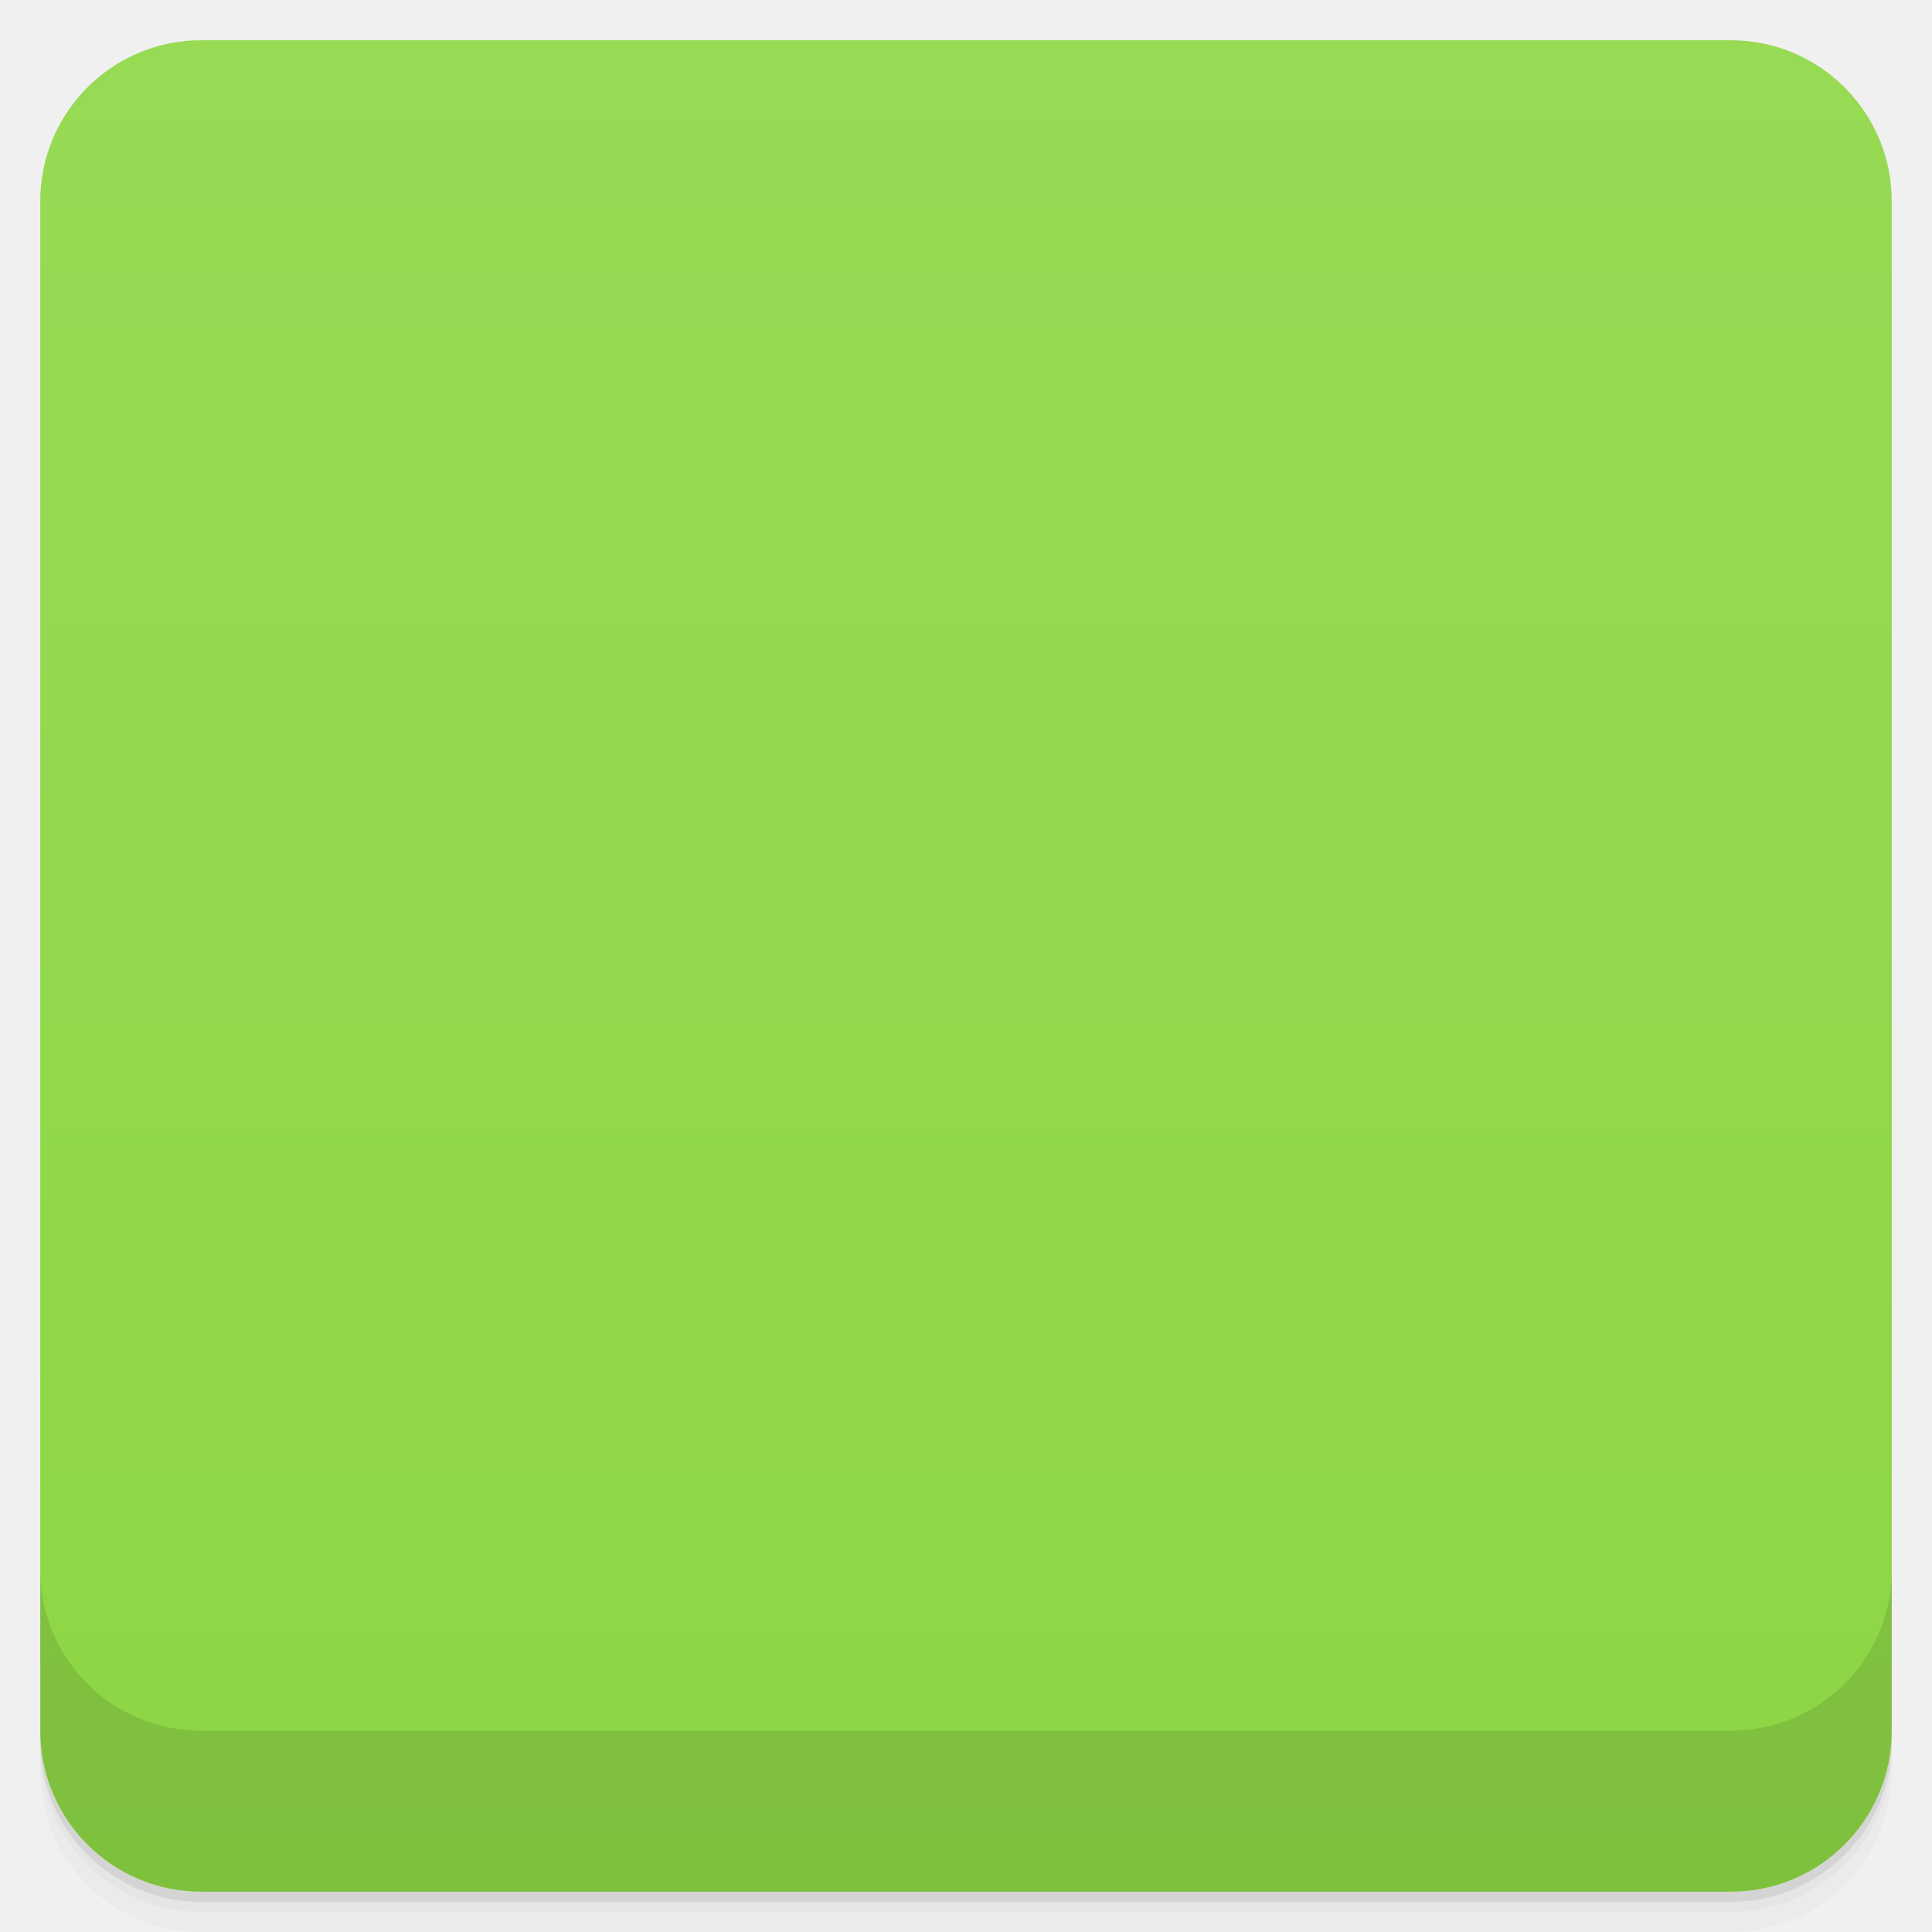
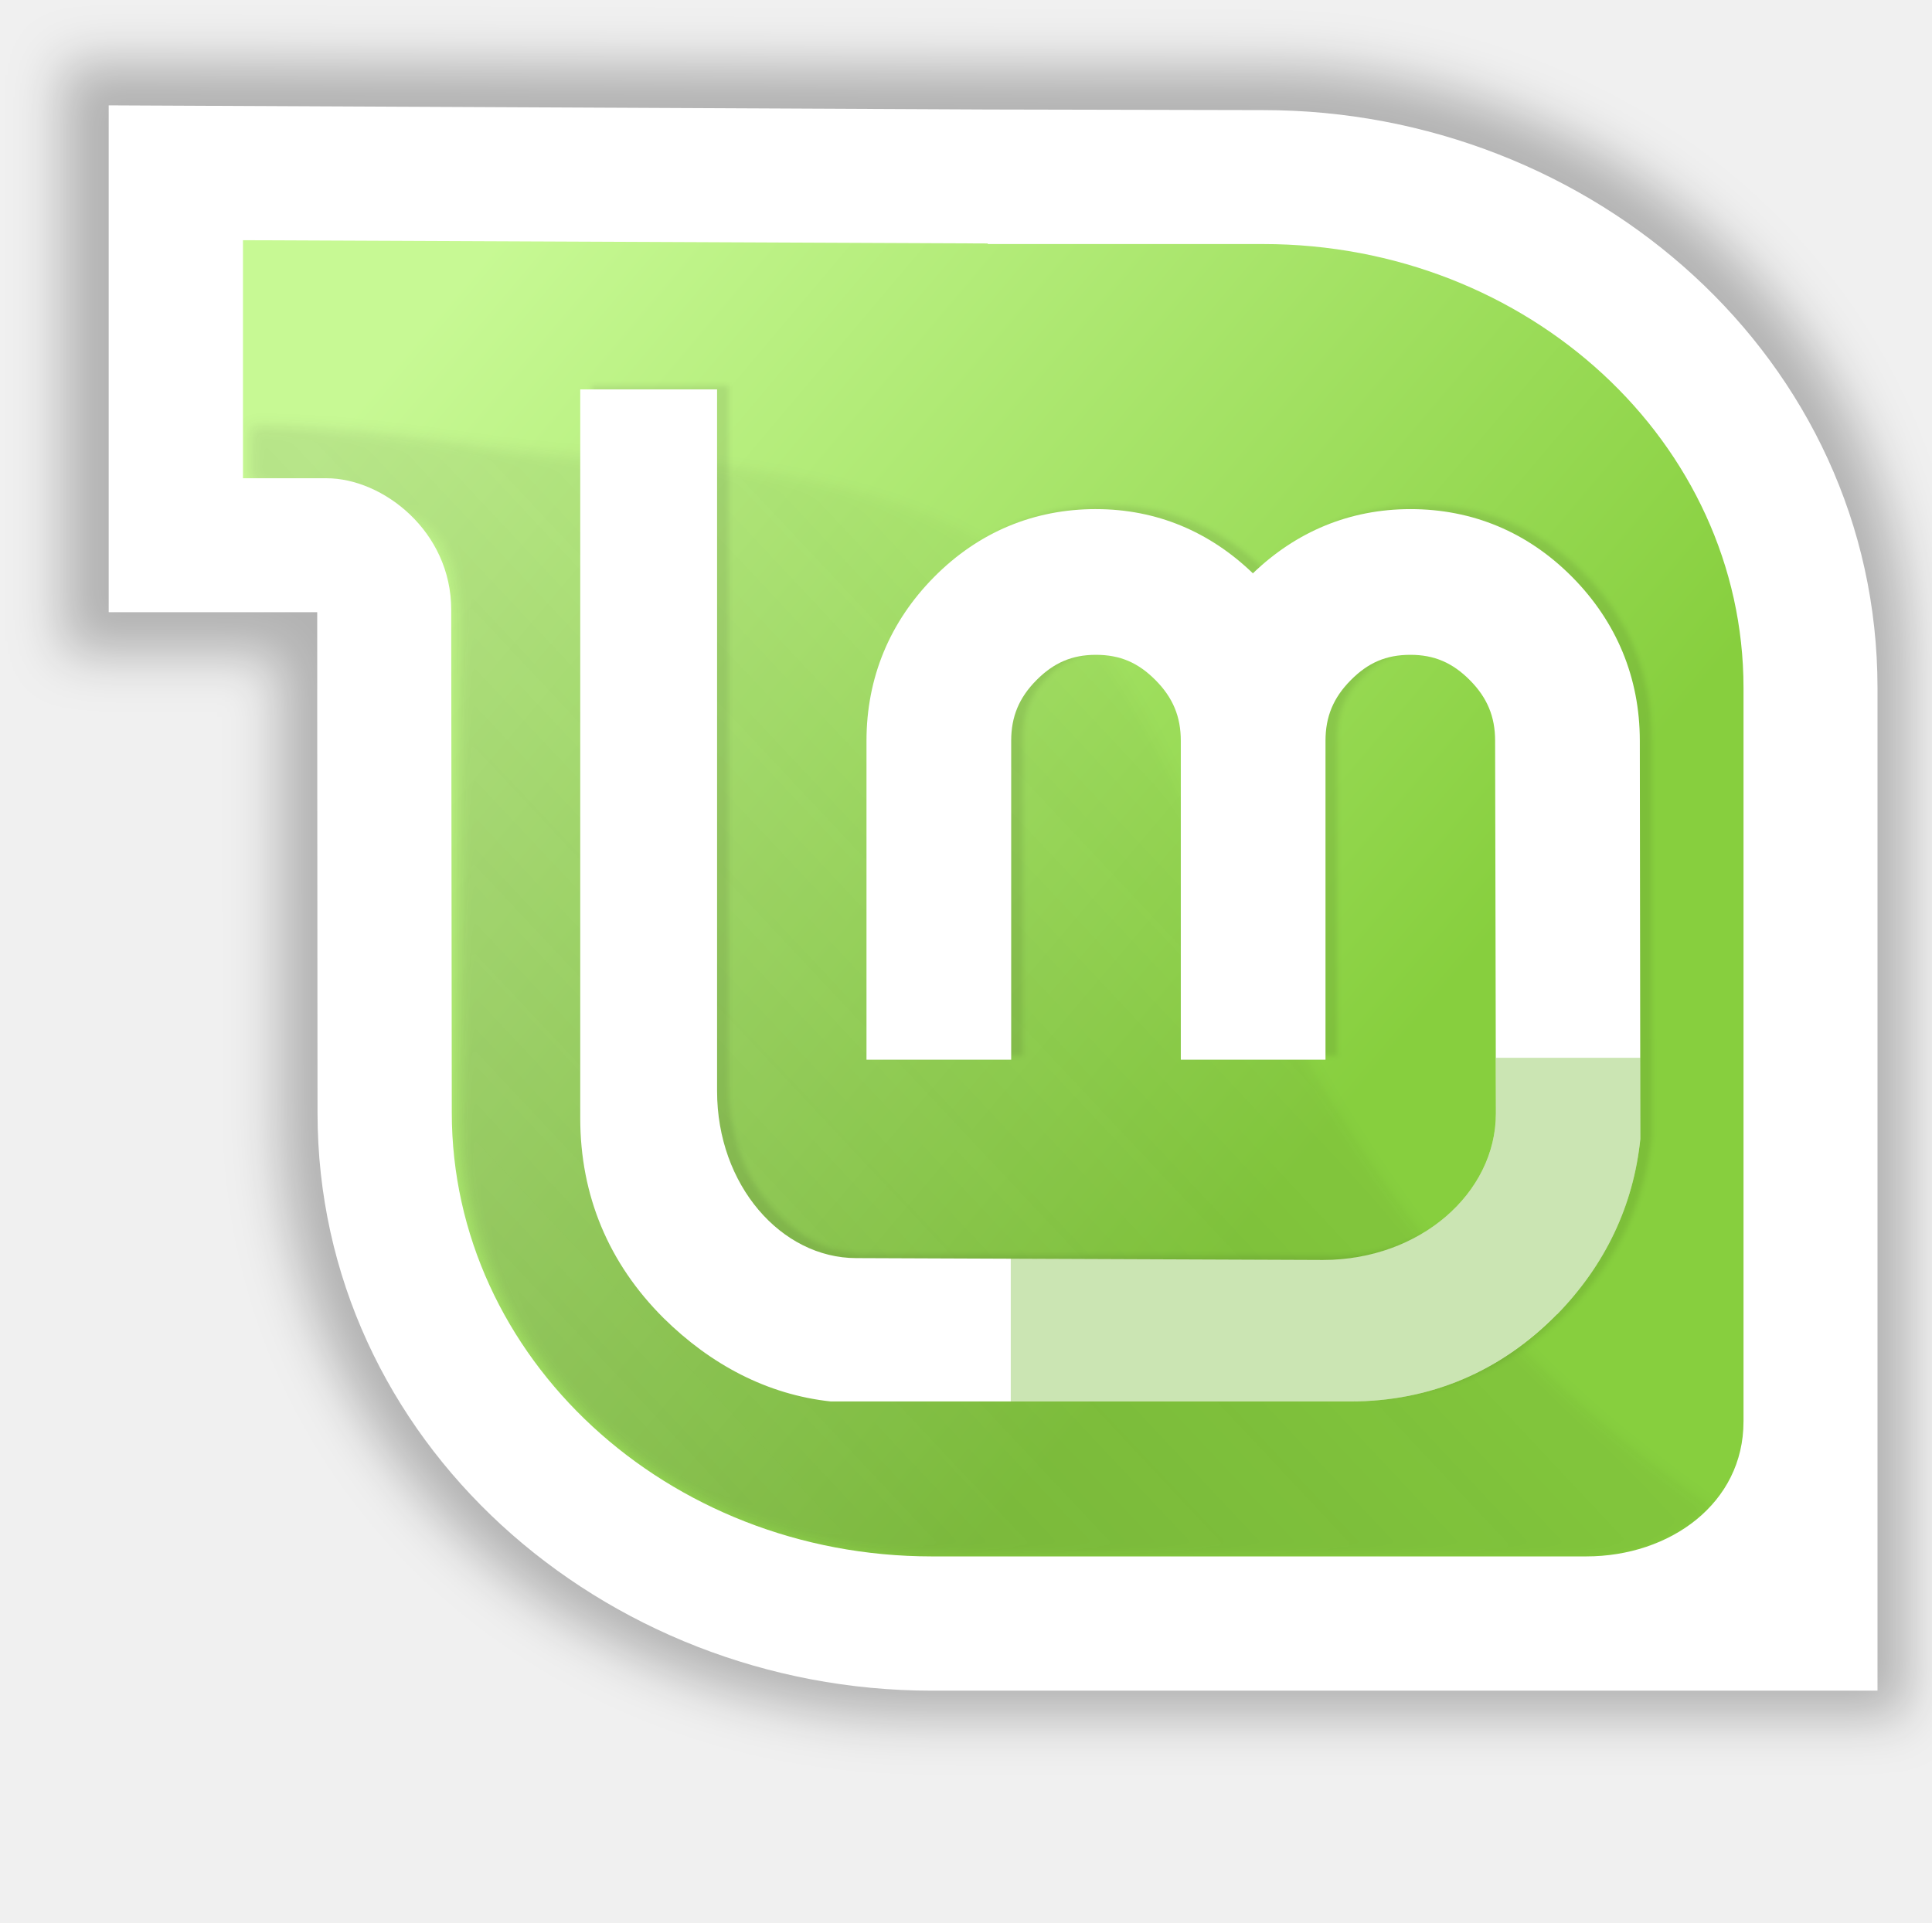
- <svg xmlns:xlink="http://www.w3.org/1999/xlink" viewBox="0 0 48 48">
-   <defs>
-     <linearGradient id="linearGradient3764" x1="1" x2="47" gradientUnits="userSpaceOnUse" gradientTransform="translate(-48,0.00221467)">
-       <stop stop-color="#8cd644" stop-opacity="1" />
-       <stop offset="1" stop-color="#97da54" stop-opacity="1" />
+ <svg xmlns="http://www.w3.org/2000/svg" xmlns:xlink="http://www.w3.org/1999/xlink" width="190" height="189.125" id="svg3303" version="1.1">
+   <defs id="defs3305">
+     <filter color-interpolation-filters="sRGB" id="filter3469">
+       <feGaussianBlur stdDeviation="2.712" id="feGaussianBlur3471" />
+     </filter>
+     <filter color-interpolation-filters="sRGB" id="filter3573">
+       <feGaussianBlur stdDeviation="1.628" id="feGaussianBlur3575" />
+     </filter>
+     <linearGradient xlink:href="#linearGradient3312" id="linearGradient3538" gradientUnits="userSpaceOnUse" gradientTransform="matrix(1.091261,0,0,1.091261,196.3507,-38.22447)" x1="61.429" y1="362.143" x2="116.429" y2="408.571" />
+     <linearGradient id="linearGradient3312">
+       <stop style="stop-color:#c7f994;stop-opacity:1;" offset="0" id="stop3314" />
+       <stop style="stop-color:#87cf3e;stop-opacity:1;" offset="1" id="stop3316" />
    </linearGradient>
-     <clipPath id="clipPath-455916097">
-       <g transform="translate(0,-1004.362)">
-         <rect rx="4" y="1005.36" x="1" height="46" width="46" fill="#1890d0" />
-       </g>
-     </clipPath>
-     <clipPath id="clipPath-470776049">
-       <g transform="translate(0,-1004.362)">
-         <rect rx="4" y="1005.36" x="1" height="46" width="46" fill="#1890d0" />
-       </g>
-     </clipPath>
+     <linearGradient xlink:href="#linearGradient3431" id="linearGradient4136" gradientUnits="userSpaceOnUse" gradientTransform="translate(0,80)" spreadMethod="pad" x1="70.492" y1="416.389" x2="113.642" y2="375.88" />
+     <linearGradient id="linearGradient3431">
+       <stop id="stop3433" offset="0" style="stop-color:#3d3d3d;stop-opacity:1;" />
+       <stop id="stop3435" offset="1" style="stop-color:#000000;stop-opacity:0.114;" />
+     </linearGradient>
+     <filter color-interpolation-filters="sRGB" id="filter3291">
+       <feGaussianBlur stdDeviation="0.401" id="feGaussianBlur3293" />
+     </filter>
+     <filter color-interpolation-filters="sRGB" id="filter3546">
+       <feGaussianBlur stdDeviation="0.16" id="feGaussianBlur3548" />
+     </filter>
  </defs>
-   <g>
-     <path d="m 1 43 l 0 0.25 c 0 2.216 1.784 4 4 4 l 38 0 c 2.216 0 4 -1.784 4 -4 l 0 -0.25 c 0 2.216 -1.784 4 -4 4 l -38 0 c -2.216 0 -4 -1.784 -4 -4 z m 0 0.5 l 0 0.5 c 0 2.216 1.784 4 4 4 l 38 0 c 2.216 0 4 -1.784 4 -4 l 0 -0.5 c 0 2.216 -1.784 4 -4 4 l -38 0 c -2.216 0 -4 -1.784 -4 -4 z" opacity="0.02" />
-     <path d="m 1 43.25 l 0 0.25 c 0 2.216 1.784 4 4 4 l 38 0 c 2.216 0 4 -1.784 4 -4 l 0 -0.25 c 0 2.216 -1.784 4 -4 4 l -38 0 c -2.216 0 -4 -1.784 -4 -4 z" opacity="0.05" />
-     <path d="m 1 43 l 0 0.25 c 0 2.216 1.784 4 4 4 l 38 0 c 2.216 0 4 -1.784 4 -4 l 0 -0.25 c 0 2.216 -1.784 4 -4 4 l -38 0 c -2.216 0 -4 -1.784 -4 -4 z" opacity="0.1" />
-   </g>
-   <g>
-     <rect width="46" height="46" x="-47" y="1" rx="4" transform="matrix(0,-1,1,0,0,0)" fill="url(#linearGradient3764)" fill-opacity="1" />
-   </g>
-   <g>
-     <g clip-path="url(#clipPath-455916097)">
-       <g opacity="0.1">
-         <g>
-           <path d="m 25.17 18.11 c -0.941 0 -1.777 0.352 -2.449 1.027 c -0.668 0.676 -1.023 1.523 -1.023 2.48 l 0 4.828 l 2.191 0 l 0 -4.828 c 0 -0.363 0.117 -0.652 0.379 -0.918 c 0.262 -0.266 0.539 -0.387 0.895 -0.387 c 0.367 0 0.645 0.121 0.902 0.387 c 0.262 0.266 0.379 0.551 0.379 0.918 l 0 4.828 l 2.191 0 l 0 -4.828 c 0 -0.363 0.121 -0.652 0.379 -0.918 c 0.262 -0.266 0.535 -0.387 0.895 -0.387 c 0.363 0 0.648 0.121 0.902 0.387 c 0.262 0.266 0.379 0.551 0.379 0.918 l 0.02 5.641 c 0 1.207 -1.148 2.219 -2.621 2.219 l -7.06 -0.027 c -1.137 0 -2.102 -1.105 -2.102 -2.527 l 0 -10.621 l -2.07 0 l 0 11.03 c 0 1.172 0.43 2.199 1.262 3.03 c 0.711 0.703 1.57 1.16 2.527 1.262 l 7.863 0 c 1.211 0 2.27 -0.449 3.125 -1.324 l 0.004 0 c 0.727 -0.746 1.152 -1.641 1.258 -2.652 l -0.008 -6.03 c 0 -0.957 -0.352 -1.801 -1.023 -2.48 c -0.672 -0.676 -1.504 -1.027 -2.438 -1.027 c -0.934 0 -1.73 0.344 -2.395 0.98 c -0.645 -0.637 -1.453 -0.98 -2.379 -0.98 m 0.023 0" stroke="none" fill-rule="evenodd" fill-opacity="1" fill="#000" />
-           <path d="m 23.883 29.457 l 0 2.16 l 5.145 0 c 1.207 0 2.262 -0.449 3.121 -1.32 l 0.008 0 c 0.73 -0.75 1.152 -1.645 1.258 -2.656 l 0 -1.227 l -2.188 0 l 0 0.84 c 0 1.207 -1.145 2.215 -2.613 2.215 l -4.727 -0.012 m -0.004 0" stroke="none" fill-rule="evenodd" fill-opacity="0.192" fill="#000" id="SVGCleanerId_0" />
-           <path d="m 22.688 35.996 c -4.977 0 -9.297 -3.773 -9.297 -8.75 l -0.004 -6.04 l 0 -1.543 l -3.156 0 l 0 -7.676 l 13.309 0.066 l 4.164 0.008 c 4.98 0 9.297 3.77 9.297 8.746 l 0 15.18 l -14.316 0 m 12.289 -4.066 c 0 -3.305 0 -11.11 0 -11.11 c 0 -3.711 -3.258 -6.719 -7.27 -6.719 l -4.168 0 l 0 -0.008 l -11.273 -0.066 l 0 3.602 c 0 0 0.457 0 1.262 0 c 0.859 0 1.891 0.809 1.891 1.988 l 0.023 7.609 c 0 3.711 3.254 6.723 7.266 6.723 l 9.902 0 c 1.273 0 2.383 -0.809 2.383 -2.039 m -0.004 0" stroke="none" fill-rule="evenodd" fill-opacity="1" fill="#000" />
-         </g>
-       </g>
-     </g>
-   </g>
-   <g>
-     <g clip-path="url(#clipPath-470776049)">
-       <g transform="translate(0,-1)">
-         <g>
-           <path d="m 25.17 18.11 c -0.941 0 -1.777 0.352 -2.449 1.027 c -0.668 0.676 -1.023 1.523 -1.023 2.48 l 0 4.828 l 2.191 0 l 0 -4.828 c 0 -0.363 0.117 -0.652 0.379 -0.918 c 0.262 -0.266 0.539 -0.387 0.895 -0.387 c 0.367 0 0.645 0.121 0.902 0.387 c 0.262 0.266 0.379 0.551 0.379 0.918 l 0 4.828 l 2.191 0 l 0 -4.828 c 0 -0.363 0.121 -0.652 0.379 -0.918 c 0.262 -0.266 0.535 -0.387 0.895 -0.387 c 0.363 0 0.648 0.121 0.902 0.387 c 0.262 0.266 0.379 0.551 0.379 0.918 l 0.02 5.641 c 0 1.207 -1.148 2.219 -2.621 2.219 l -7.06 -0.027 c -1.137 0 -2.102 -1.105 -2.102 -2.527 l 0 -10.621 l -2.07 0 l 0 11.03 c 0 1.172 0.43 2.199 1.262 3.03 c 0.711 0.703 1.57 1.16 2.527 1.262 l 7.863 0 c 1.211 0 2.27 -0.449 3.125 -1.324 l 0.004 0 c 0.727 -0.746 1.152 -1.641 1.258 -2.652 l -0.008 -6.03 c 0 -0.957 -0.352 -1.801 -1.023 -2.48 c -0.672 -0.676 -1.504 -1.027 -2.438 -1.027 c -0.934 0 -1.73 0.344 -2.395 0.98 c -0.645 -0.637 -1.453 -0.98 -2.379 -0.98 m 0.023 0" fill="#f9f9f9" stroke="none" fill-rule="evenodd" fill-opacity="1" />
-           <use xlink:href="#SVGCleanerId_0" />
-           <path d="m 22.688 35.996 c -4.977 0 -9.297 -3.773 -9.297 -8.75 l -0.004 -6.04 l 0 -1.543 l -3.156 0 l 0 -7.676 l 13.309 0.066 l 4.164 0.008 c 4.98 0 9.297 3.77 9.297 8.746 l 0 15.18 l -14.316 0 m 12.289 -4.066 c 0 -3.305 0 -11.11 0 -11.11 c 0 -3.711 -3.258 -6.719 -7.27 -6.719 l -4.168 0 l 0 -0.008 l -11.273 -0.066 l 0 3.602 c 0 0 0.457 0 1.262 0 c 0.859 0 1.891 0.809 1.891 1.988 l 0.023 7.609 c 0 3.711 3.254 6.723 7.266 6.723 l 9.902 0 c 1.273 0 2.383 -0.809 2.383 -2.039 m -0.004 0" fill="#f9f9f9" stroke="none" fill-rule="evenodd" fill-opacity="1" />
-         </g>
-       </g>
-     </g>
-   </g>
-   <g>
-     <g transform="translate(0,-1004.362)">
-       <path d="m 1 1043.36 0 4 c 0 2.216 1.784 4 4 4 l 38 0 c 2.216 0 4 -1.784 4 -4 l 0 -4 c 0 2.216 -1.784 4 -4 4 l -38 0 c -2.216 0 -4 -1.784 -4 -4 z" opacity="0.1" />
+   <g id="layer1" transform="translate(-314.545,-257.1146)">
+     <g id="g2720" transform="matrix(1.519333,0,0,1.519333,-49.38794,-246.891)">
+       <path transform="matrix(1.04293,0,0,1.04293,-46.85319,-90.01646)" id="path3543" d="m 331.79,510.933 c -21.29,0 -39.766,-16.14 -39.766,-37.411 l -0.019,-21.992 0,-6.586 -13.498,0 0,-36.651 56.92,0.268 17.806,0.038 c 21.309,0 39.766,16.121 39.766,37.411 l 0,64.923 -61.209,0 0,0 0,0 z" style="opacity:0.26;fill:#000000;fill-opacity:1;fill-rule:evenodd;stroke:none;stroke-width:1;marker:none;visibility:visible;display:inline;overflow:visible;filter:url(#filter3573);enable-background:accumulate" />
+       <path id="path2576" d="m 354.825,425.265 c 0,-14.72 0,-49.445 0,-49.445 0,-16.519 -14.487,-29.91 -32.361,-29.91 l -18.552,0 0,-0.04 -50.175,-0.219 0,18.041 c 0,0 4.097,0 7.702,0 5.376,0 6.326,3.711 6.326,8.848 l 0.04,31.894 c 0,16.519 14.487,29.91 32.341,29.91 l 44.082,0 c 5.651,0 10.597,-3.579 10.597,-9.079 z" style="fill:url(#linearGradient3538);fill-opacity:1;fill-rule:evenodd;display:inline" />
+       <path transform="matrix(1.0485,0,0,1.0485,200.58,-95.36459)" id="path3419" d="m 142.938,500.531 c -10.752,-7.409 -18.367,-15.92 -24.781,-27.188 -12.644,-23.358 -9.688,-34.953 -41,-37.688 -9.036,0 -15.051,-2 -24.562,-2 l 0,3.312 c 10e-7,10e-6 3.759,1.907 7.062,1.907 4.927,1e-5 5.781,3.418 5.781,8.125 l 0.031,29.155 c -3e-6,15.138 13.295,27.406 29.656,27.406 l 40.375,0 c 2.964,0 5.626,-1.168 7.438,-3.031 z" style="opacity:0.175;fill:url(#linearGradient4136);fill-opacity:1;fill-rule:nonzero;display:inline;filter:url(#filter3291)" />
+       <path transform="matrix(1.0485,0,0,1.0485,200.58,-95.36459)" id="path2620" d="m 105.518,438.54 c -3.837,0 -7.246,1.424 -9.985,4.191 -2.738,2.765 -4.175,6.218 -4.175,10.114 l 0,19.695 8.933,0 0,-19.695 c 0,-1.493 0.487,-2.661 1.554,-3.738 1.07,-1.081 2.203,-1.57 3.674,-1.57 1.502,0 2.618,0.487 3.69,1.57 1.066,1.077 1.554,2.245 1.554,3.738 l 0,19.695 8.933,0 0,-19.695 c 0,-1.493 0.487,-2.661 1.554,-3.738 1.072,-1.083 2.188,-1.57 3.69,-1.57 1.471,0 2.604,0.489 3.674,1.57 1.066,1.077 1.554,2.245 1.554,3.738 l 0.049,23.012 c 0,4.909 -4.675,9.046 -10.681,9.046 l -28.806,-0.113 c -4.635,0 -8.593,-4.511 -8.593,-10.309 l 0,-43.335 -8.447,0 0,45.002 c 0,4.775 1.747,8.962 5.146,12.348 2.905,2.868 6.399,4.564 10.325,4.984 l 0,0.162 32.074,0 c 4.929,0 9.259,-1.833 12.752,-5.389 l 0.016,0 c 2.971,-3.052 4.708,-6.71 5.13,-10.826 l -0.032,-24.582 c 0,-3.896 -1.437,-7.349 -4.175,-10.114 -2.739,-2.767 -6.148,-4.191 -9.985,-4.191 -3.766,0 -7.061,1.4 -9.726,3.965 -2.657,-2.56 -5.929,-3.965 -9.694,-3.965 z" style="fill:#000000;fill-opacity:0.08;fill-rule:evenodd;stroke:none;stroke-width:4.767;marker:none;visibility:visible;display:inline;overflow:visible;filter:url(#filter3546);enable-background:accumulate" />
+       <path id="path4130" d="m 310.468,364.69 c -4.023,0 -7.597,1.494 -10.469,4.395 -2.871,2.9 -4.378,6.52 -4.378,10.605 l 0,20.65 9.366,0 0,-20.65 c 0,-1.566 0.511,-2.79 1.629,-3.919 1.122,-1.133 2.309,-1.646 3.852,-1.646 1.575,0 2.745,0.51 3.869,1.646 1.118,1.129 1.629,2.354 1.629,3.919 l 0,20.65 9.366,0 0,-20.65 c 0,-1.566 0.511,-2.79 1.629,-3.919 1.124,-1.136 2.294,-1.646 3.869,-1.646 1.542,0 2.73,0.513 3.852,1.646 1.118,1.129 1.629,2.354 1.629,3.919 l 0.051,24.128 c 0,5.147 -4.902,9.485 -11.199,9.485 l -30.203,-0.119 c -4.859,0 -9.01,-4.73 -9.01,-10.808 l 0,-45.437 -8.857,0 0,47.185 c 0,5.006 1.832,9.396 5.396,12.946 3.046,3.007 6.709,4.956 10.825,5.396 l 33.63,-8e-5 c 5.168,0 9.708,-1.922 13.371,-5.65 l 0.017,0 c 3.115,-3.2 4.936,-7.035 5.379,-11.351 l -0.034,-25.774 c 0,-4.085 -1.507,-7.705 -4.378,-10.605 -2.872,-2.901 -6.446,-4.395 -10.469,-4.395 -3.949,0 -7.404,1.468 -10.198,4.157 -2.786,-2.684 -6.217,-4.157 -10.164,-4.157 z" style="fill:#ffffff;fill-opacity:1;fill-rule:evenodd;stroke:none;stroke-width:1;marker:none;visibility:visible;display:inline;overflow:visible;enable-background:accumulate" />
+       <path id="path4132" d="m 304.96,413.216 0,9.25 22,0 c 5.168,0 9.681,-1.927 13.344,-5.656 l 0.031,0 c 3.115,-3.201 4.932,-7.028 5.375,-11.344 l 0,-5.25 -9.344,0 0,3.594 c 0,5.147 -4.89,9.469 -11.188,9.469 l -20.219,-0.062 z" style="opacity:0.3;fill:#52a800;fill-opacity:1;fill-rule:evenodd;stroke:none;stroke-width:1;marker:none;visibility:visible;display:inline;overflow:visible;enable-background:accumulate" />
+       <path d="m 299.853,441.191 c -21.29,0 -39.766,-16.14 -39.766,-37.411 l -0.019,-25.828 0,-6.586 -13.498,0 0,-32.816 56.92,0.268 17.806,0.038 c 21.309,0 39.766,16.121 39.766,37.411 l 0,64.923 -61.209,0 0,0 0,0 z m 52.536,-17.416 c 0,-14.143 0,-47.508 0,-47.508 0,-15.872 -13.919,-28.738 -31.093,-28.738 l -17.825,0 0,-0.038 -48.209,-0.211 0,15.412 c 0,0 1.936,0 5.4,0 3.666,0 8.078,3.445 8.078,8.502 l 0.038,32.566 c 0,15.872 13.919,28.738 31.074,28.738 l 42.355,0 c 5.43,0 10.181,-3.439 10.181,-8.723 z" style="fill:#ffffff;fill-opacity:1;fill-rule:evenodd;stroke:none;stroke-width:1;marker:none;visibility:visible;display:inline;overflow:visible;enable-background:accumulate" id="path6141" />
    </g>
  </g>
</svg>
